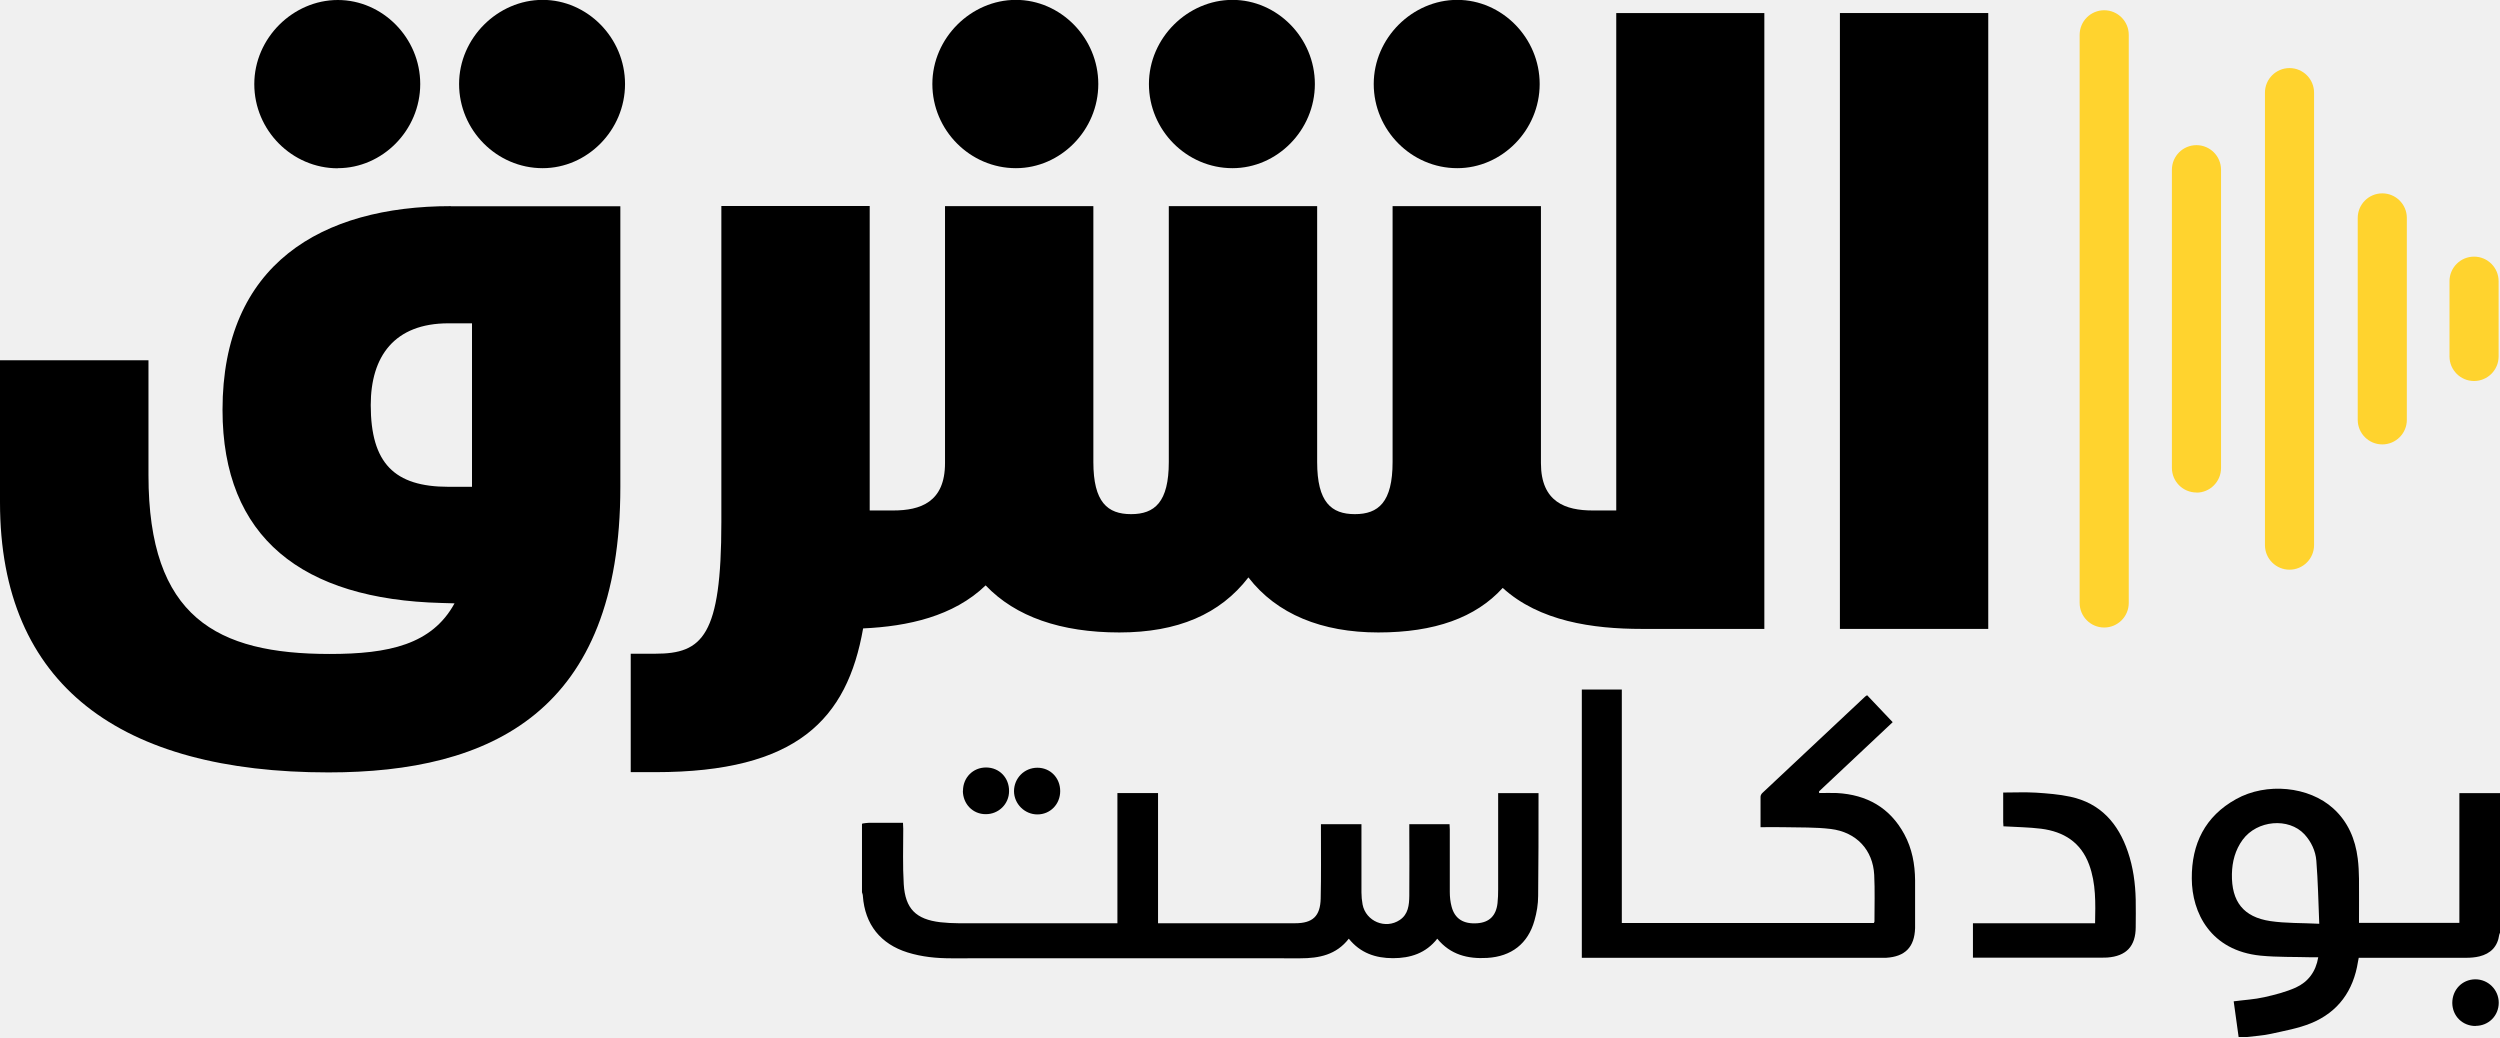
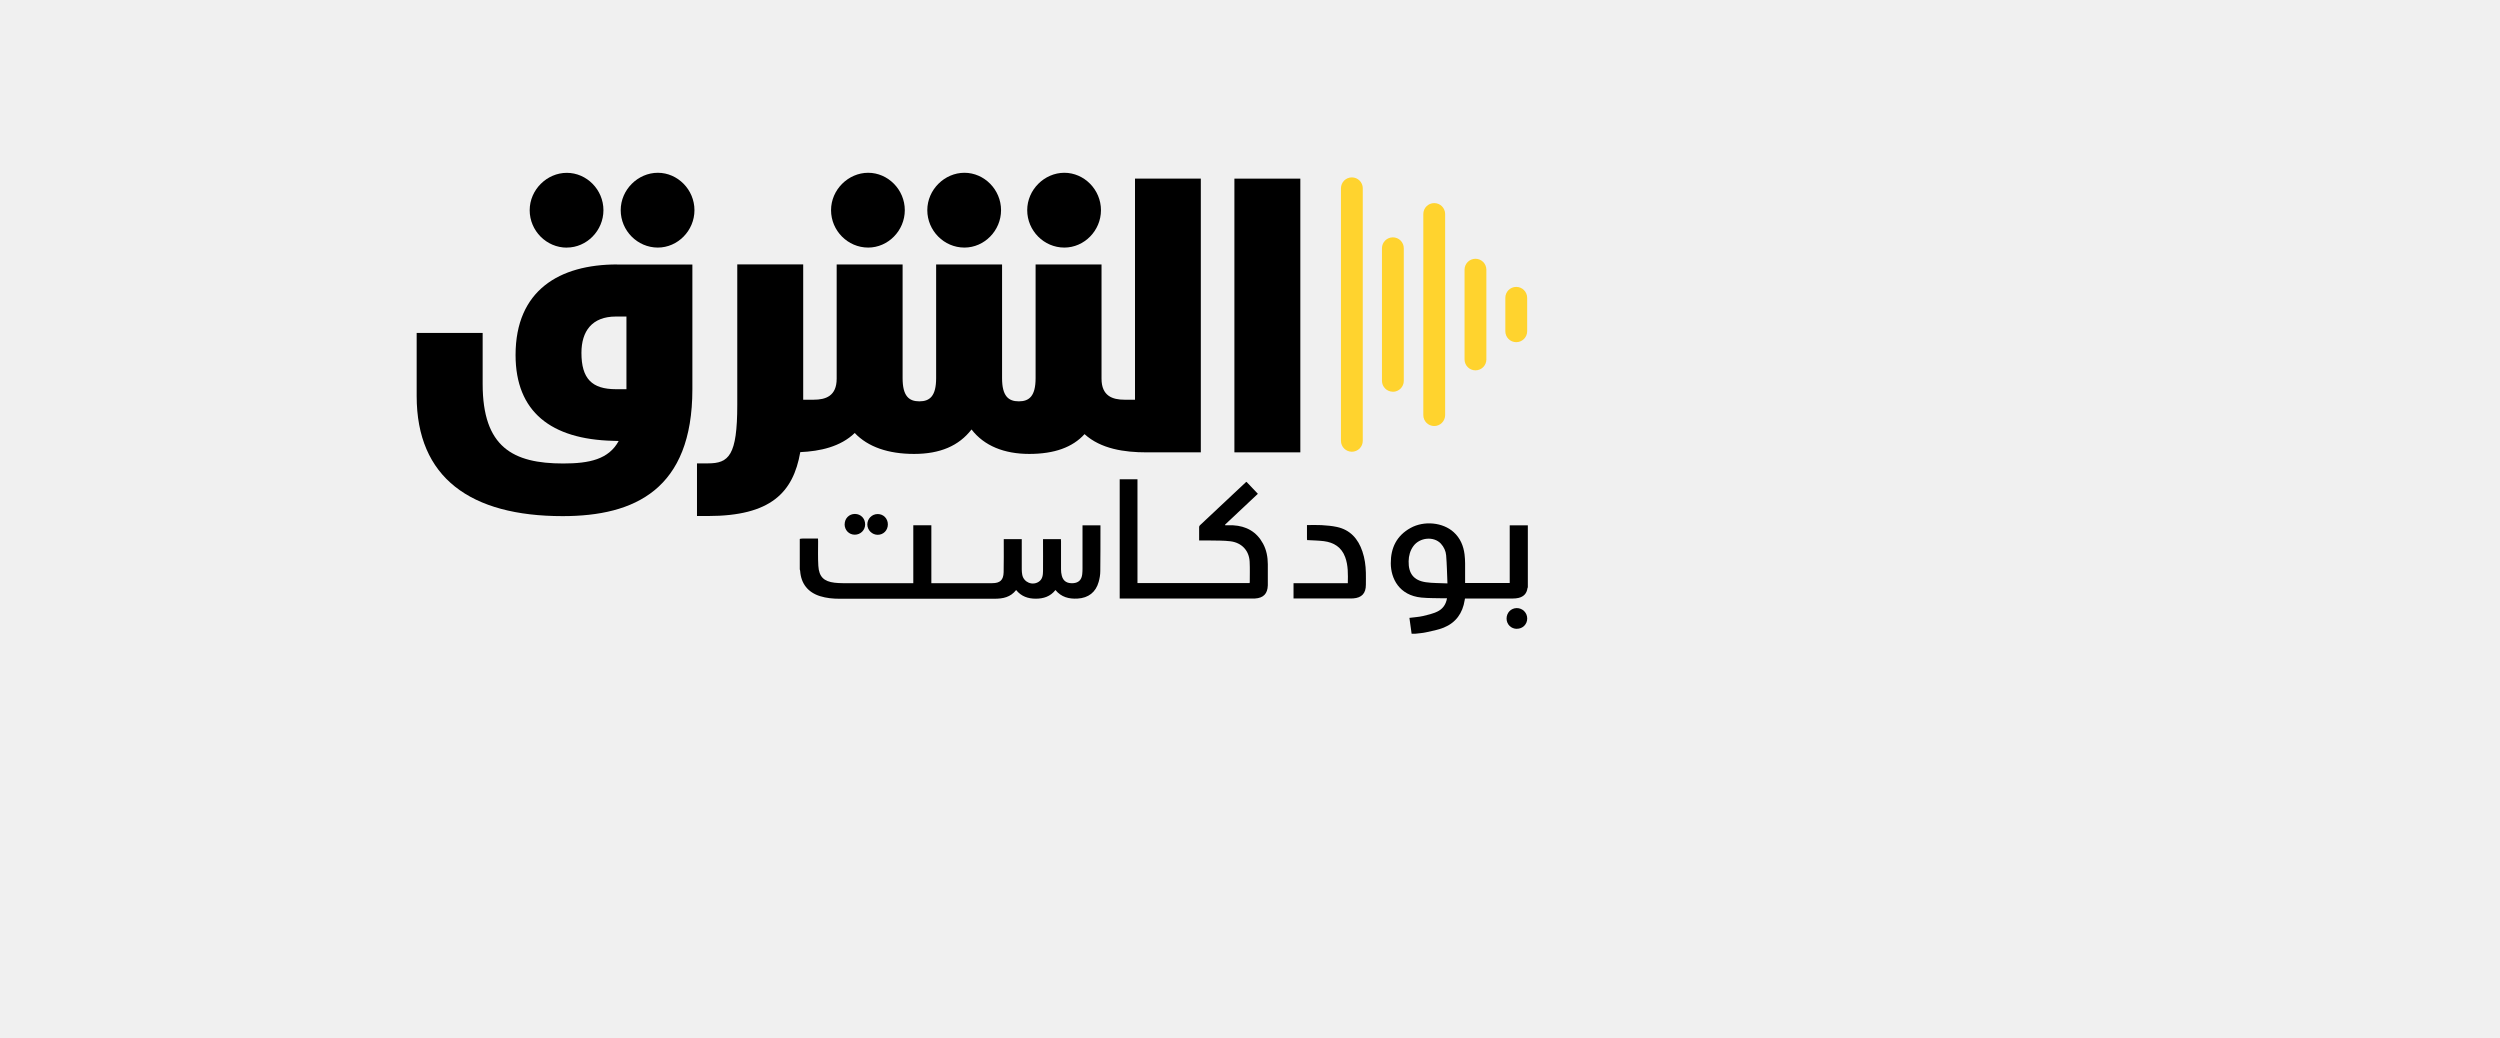
- <svg xmlns="http://www.w3.org/2000/svg" width="3580" height="1485" viewBox="-895. -371.25 5370. 2227.5" fill="none">
+ <svg xmlns="http://www.w3.org/2000/svg" width="3580" height="1485" viewBox="-1342.5 -556.875 8055 3341.25" fill="none">
  <g clip-path="url(#clip0_861_4434)">
    <path d="M645.636 295.188C460.211 295.188 318.649 378.362 318.649 586.933C318.649 770.134 433.203 858.383 632.223 863.456L650.893 864C618.629 923.074 556.82 936.483 472.174 936.483C310.311 936.483 212.614 883.933 212.614 680.436V515.899H0V719.396C0 982.329 173.644 1106.09 470.361 1106.09C702.913 1106.09 888.339 1019.66 888.339 697.289V295.369H645.636V295.188ZM530.901 580.047C530.901 510.463 564.614 462.987 642.192 462.987H675.906V697.107H642.192C564.614 697.107 530.901 663.221 530.901 580.047Z" fill="black" />
    <path d="M2847.18 18.664H2634.75V900.604H2847.18V18.664Z" fill="black" />
    <path d="M2086.81 240.826C2150.79 240.826 2204.81 186.463 2204.81 120.322C2204.81 54.181 2150.79 -0.181 2086.81 -0.181C2022.82 -0.181 1967.18 54.181 1967.18 120.322C1967.18 186.463 2021.19 240.826 2086.81 240.826Z" fill="black" />
    <path d="M1764.9 240.826C1828.88 240.826 1882.89 186.463 1882.89 120.322C1882.89 54.181 1828.88 -0.181 1764.9 -0.181C1700.91 -0.181 1645.27 54.181 1645.27 120.322C1645.27 186.463 1699.28 240.826 1764.9 240.826Z" fill="black" />
    <path d="M1454.77 240.826C1518.75 240.826 1572.76 186.463 1572.76 120.322C1572.76 54.181 1518.75 -0.181 1454.77 -0.181C1390.78 -0.181 1335.14 54.181 1335.14 120.322C1335.14 186.463 1389.15 240.826 1454.77 240.826Z" fill="black" />
    <path d="M777.047 240.826C841.031 240.826 895.045 186.463 895.045 120.322C895.045 54.181 841.031 -0.181 777.047 -0.181C713.064 -0.181 657.418 54.181 657.418 120.322C657.418 186.463 711.432 240.826 777.047 240.826Z" fill="black" />
    <path d="M2314.47 18.664V730.993H2280.75C2241.96 730.993 2206.62 719.034 2206.62 663.222V295.188H1994.19V661.591C1994.19 719.215 1973.88 736.248 1940.17 736.248C1906.46 736.248 1886.16 719.215 1886.16 661.591V295.188H1673.72V661.591C1673.72 719.215 1653.42 736.248 1619.71 736.248C1586 736.248 1565.69 719.215 1565.69 661.591V295.188H1353.26V663.222C1353.26 719.215 1317.92 730.993 1279.13 730.993H1245.41V295.007H1032.98V747.846C1032.98 910.752 1005.97 936.121 938.547 936.121H903.202V1105.73H938.547C1141.01 1105.73 1213.15 1030.17 1235.99 899.879C1299.97 896.98 1365.41 882.665 1411.45 838.269C1454.22 883.208 1519.29 905.678 1602.85 905.678C1686.41 905.678 1747.13 879.584 1787.73 826.852C1828.34 879.584 1893.04 905.678 1973.7 905.678C2054.36 905.678 2113.27 884.477 2151.88 841.893C2204.44 889.732 2280.75 900.604 2351.26 900.604H2526.54V18.664H2314.1H2314.47Z" fill="black" />
    <path d="M483.774 240.826C547.758 240.826 601.772 186.463 601.772 120.322C601.772 54.181 547.758 0 483.774 0C419.79 0 364.145 54.362 364.145 120.503C364.145 186.644 418.159 241.007 483.774 241.007" fill="black" />
    <path d="M1234.9 1179.3C1238.16 1178.94 1241.61 1178.21 1244.87 1178.21C1260.64 1178.21 1276.41 1178.21 1293.08 1178.21C1293.08 1181.3 1293.45 1184.19 1293.45 1186.91C1293.45 1213.37 1292.54 1239.83 1294.17 1266.28C1296.35 1301.44 1311.75 1316.48 1346.56 1320.64C1355.26 1321.55 1363.96 1322.09 1372.66 1322.09C1445.52 1322.09 1518.21 1322.09 1591.07 1322.09H1600.13V1135.63H1658.32V1322.09H1666.65C1729.37 1322.09 1791.9 1322.09 1854.62 1322.09C1879.63 1322.09 1890.69 1312.13 1891.23 1286.58C1891.96 1254.14 1891.59 1221.52 1891.59 1189.09C1891.59 1186.19 1891.59 1183.47 1891.59 1180.21H1949.6C1949.6 1183.11 1949.6 1185.83 1949.6 1188.36C1949.6 1218.26 1949.6 1247.98 1949.6 1277.88C1949.6 1283.68 1950.14 1289.48 1951.23 1295.28C1955.94 1319.38 1984.04 1331.15 2004.52 1317.38C2016.66 1309.23 2017.93 1296 2018.11 1282.95C2018.47 1251.42 2018.11 1219.89 2018.11 1188.36V1180.21H2075.75C2075.75 1182.74 2076.11 1185.28 2076.11 1187.82C2076.11 1217.72 2076.11 1247.44 2076.11 1277.34C2076.11 1284.22 2076.84 1291.47 2078.65 1298.17C2083.18 1315.75 2095.69 1323.54 2115.63 1322.09C2132.67 1320.83 2142.45 1311.4 2144.45 1293.28C2145.17 1286.76 2145.35 1280.23 2145.35 1273.71C2145.35 1230.77 2145.35 1187.82 2145.35 1144.87C2145.35 1141.97 2145.35 1139.07 2145.35 1135.81H2203.17C2203.17 1138.35 2203.17 1140.89 2203.17 1143.24C2203.17 1189.81 2203.17 1236.38 2202.63 1282.95C2202.63 1294.73 2200.64 1306.69 2197.37 1318.11C2188.13 1351.27 2164.39 1369.75 2129.58 1371.74C2101.85 1373.38 2077.02 1367.21 2058.17 1344.2C2041.86 1365.04 2019.74 1372.11 1994.73 1372.11C1969.72 1372.11 1947.97 1364.68 1931.47 1344.2C1913.53 1367.4 1889.06 1372.29 1861.87 1372.29C1695.29 1372.11 1528.9 1372.29 1362.32 1372.29C1341.12 1372.29 1320.27 1370.3 1299.79 1363.95C1260.82 1351.81 1238.53 1323.72 1235.63 1283.13C1235.63 1281.32 1234.9 1279.51 1234.36 1277.7C1234.36 1245.26 1234.36 1212.64 1234.36 1180.21L1234.9 1179.3Z" fill="black" />
    <path d="M3205.71 1485C3203.35 1467.97 3200.99 1451.11 3198.64 1433.9C3213.68 1431.91 3228.36 1431.18 3242.68 1427.92C3257.91 1424.48 3273.5 1420.49 3287.63 1414.15C3305.03 1406.17 3316.27 1391.68 3319.72 1370.84C3316.09 1370.84 3313.19 1370.84 3310.47 1370.84C3286 1370.11 3261.35 1370.84 3237.06 1368.48C3165.47 1361.23 3138.82 1307.05 3138.64 1258.13C3138.28 1208.3 3157.67 1168.97 3202.08 1144.33C3245.58 1120.05 3306.48 1126.03 3341.29 1157.74C3362.31 1176.77 3372.82 1201.59 3376.27 1229.32C3377.54 1238.92 3377.9 1248.7 3378.08 1258.31C3378.26 1279.15 3378.08 1299.99 3378.08 1321.55H3521.82V1135.81H3580.18V1335.32C3579.82 1336.41 3579.09 1337.5 3578.91 1338.58C3576.56 1355.62 3566.59 1365.58 3550.46 1369.57C3544.47 1371.02 3537.95 1371.56 3531.79 1371.56C3483.03 1371.56 3434.27 1371.56 3385.51 1371.56H3377.72C3377.17 1373.92 3376.81 1375.55 3376.63 1377.18C3370.1 1418.68 3348.35 1449.3 3309.38 1465.25C3291.26 1472.68 3271.32 1476.12 3251.93 1480.47C3240.69 1483.01 3229.09 1483.55 3217.67 1485H3206.07H3205.71ZM3321.17 1323C3319.9 1291.47 3319.35 1261.93 3317 1232.58C3315.91 1218.62 3309.75 1205.4 3299.96 1194.7C3277.3 1170.42 3232.17 1174.41 3211.51 1202.5C3200.81 1217.17 3196.46 1233.85 3196.1 1251.6C3195.37 1290.93 3212.41 1313.21 3251.2 1319.01C3273.31 1322.28 3296.15 1321.55 3320.98 1322.82L3321.17 1323Z" fill="black" />
    <path d="M2322.44 1321.73H2683.32C2683.32 1321.73 2684.23 1320.28 2684.23 1319.74C2684.23 1297.45 2684.95 1274.98 2683.87 1252.87C2682.05 1217.17 2658.49 1191.62 2621.7 1187.09C2599.58 1184.38 2577.11 1185.1 2554.99 1184.56C2543.94 1184.19 2532.7 1184.56 2521.1 1184.56C2521.1 1169.34 2521.1 1155.02 2521.1 1140.89C2521.1 1139.07 2522.37 1136.72 2523.82 1135.45C2572.76 1089.42 2621.88 1043.58 2670.82 997.55C2671.54 996.825 2672.45 996.463 2673.72 995.557C2685.86 1008.24 2698.01 1021.11 2710.33 1034.15C2674.8 1067.68 2639.82 1100.48 2604.84 1133.28C2604.84 1134 2604.84 1134.91 2605.02 1135.63C2613.54 1135.63 2622.06 1135.27 2630.58 1135.63C2673.17 1137.99 2706.34 1156.47 2727.01 1194.7C2738.06 1215.18 2742.23 1237.47 2742.41 1260.66C2742.41 1282.23 2742.41 1303.79 2742.41 1325.54C2742.41 1326.81 2742.41 1327.89 2742.41 1329.16C2741.51 1356.34 2728.09 1369.93 2700.91 1371.56C2698.73 1371.56 2696.55 1371.56 2694.38 1371.56C2553.91 1371.56 2413.25 1371.56 2272.78 1371.56H2265.16V987.403H2322.44V1321.91V1321.73Z" fill="black" />
    <path d="M2868.93 1183.29C2868.93 1181.3 2868.57 1179.12 2868.57 1177.13C2868.57 1163.36 2868.57 1149.58 2868.57 1134.91C2884.7 1134.91 2900.29 1134.18 2915.69 1135.09C2932.01 1136.17 2948.68 1137.44 2964.63 1140.89C3007.95 1150.13 3033.33 1179.12 3047.11 1219.71C3054.72 1242 3057.8 1265.01 3058.34 1288.21C3058.71 1301.26 3058.34 1314.48 3058.34 1327.53C3058.34 1354.89 3044.93 1369.21 3017.56 1371.2C3014.84 1371.38 3012.3 1371.38 3009.59 1371.38C2950.86 1371.38 2892.13 1371.38 2833.4 1371.38H2825.25V1322.09H3000.16C3000.7 1293.28 3001.61 1265.19 2991.64 1238.19C2979.86 1206.12 2955.21 1190.9 2922.94 1186.73C2905.36 1184.56 2887.6 1184.38 2869.11 1183.29H2868.93Z" fill="black" />
    <path d="M1518.21 1132.73C1518.21 1151.76 1503.89 1166.26 1485.58 1166.26C1467.27 1166.26 1452.23 1151.21 1452.05 1133.09C1452.05 1114.43 1466.73 1099.39 1485.58 1099.39C1504.07 1099.39 1518.21 1113.89 1518.21 1132.91V1132.73Z" fill="black" />
    <path d="M1379 1132.37C1379 1113.52 1393.32 1099.03 1411.99 1099.03C1431.02 1099.03 1445.16 1113.7 1444.98 1132.91C1444.98 1151.4 1429.93 1166.07 1411.45 1165.89C1392.96 1165.89 1378.82 1151.21 1378.82 1132.19L1379 1132.37Z" fill="black" />
    <path d="M3545.02 1469.23C3526.35 1469.23 3511.85 1455.1 3511.67 1436.26C3511.67 1417.41 3525.62 1402.73 3544.29 1402.37C3562.96 1402.19 3578.19 1417.23 3578.19 1435.89C3578.19 1454.56 3563.69 1469.05 3545.02 1469.05V1469.23Z" fill="black" />
    <path d="M3013.21 898.611C2993.82 898.611 2978.05 882.846 2978.05 863.456V49.832C2978.05 30.443 2993.82 14.678 3013.21 14.678C3032.61 14.678 3048.37 30.443 3048.37 49.832V863.456C3048.37 882.846 3032.61 898.611 3013.21 898.611Z" fill="#FFD32E" />
    <path d="M3145.35 705.262C3125.95 705.262 3110.18 689.497 3110.18 670.107V243C3110.18 223.611 3125.95 207.846 3145.35 207.846C3164.74 207.846 3180.51 223.611 3180.51 243V670.289C3180.51 689.678 3164.74 705.443 3145.35 705.443V705.262Z" fill="#FFD32E" />
    <path d="M3278.57 815.799C3259.18 815.799 3243.41 800.034 3243.41 780.644V132.644C3243.41 113.255 3259.18 97.49 3278.57 97.49C3297.97 97.49 3313.73 113.255 3313.73 132.644V780.644C3313.73 800.034 3297.97 815.799 3278.57 815.799Z" fill="#FFD32E" />
    <path d="M3411.43 636.403C3392.04 636.403 3376.27 620.638 3376.27 601.248V312.04C3376.27 292.651 3392.04 276.886 3411.43 276.886C3430.83 276.886 3446.59 292.651 3446.59 312.04V601.248C3446.59 620.638 3430.83 636.403 3411.43 636.403Z" fill="#FFD32E" />
    <path d="M3542.84 545.617C3523.45 545.617 3507.68 529.852 3507.68 510.463V402.644C3507.68 383.255 3523.45 367.49 3542.84 367.49C3562.24 367.49 3578.01 383.255 3578.01 402.644V510.463C3578.01 529.852 3562.24 545.617 3542.84 545.617Z" fill="#FFD32E" />
  </g>
  <defs>
    <clipPath id="clip0_861_4434">
      <rect width="3580" height="1485" fill="white" />
    </clipPath>
  </defs>
</svg>
